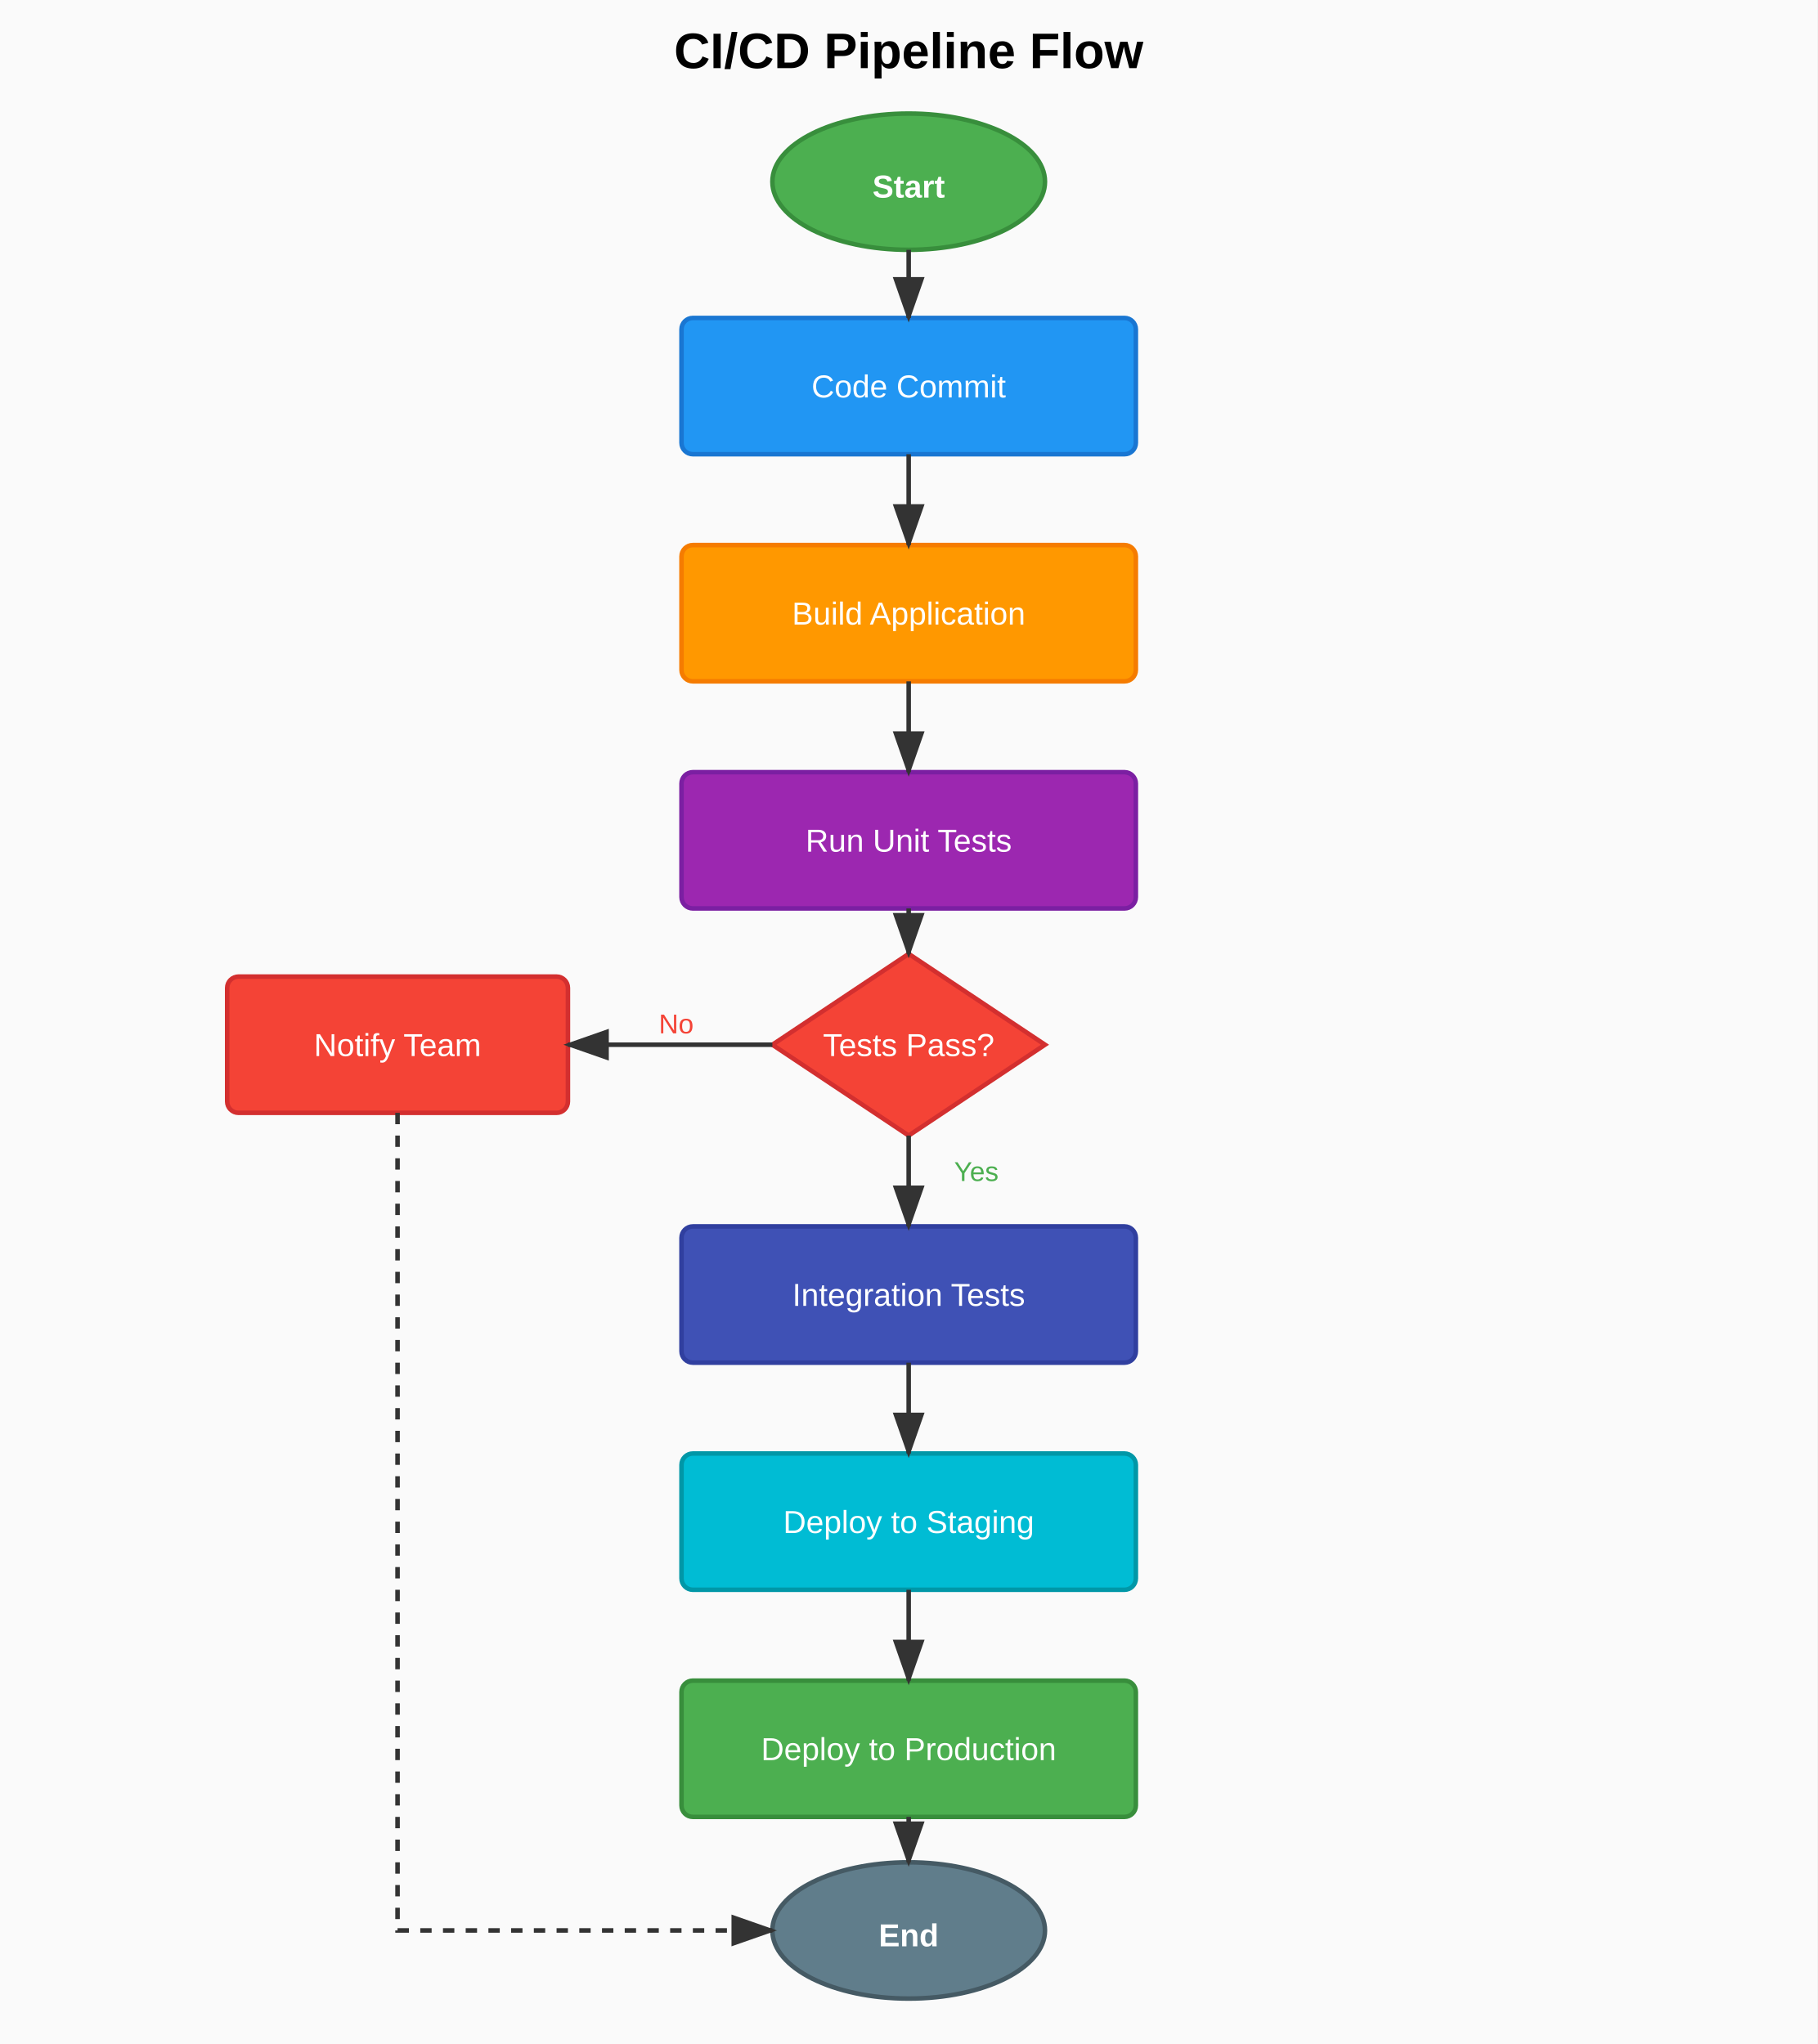
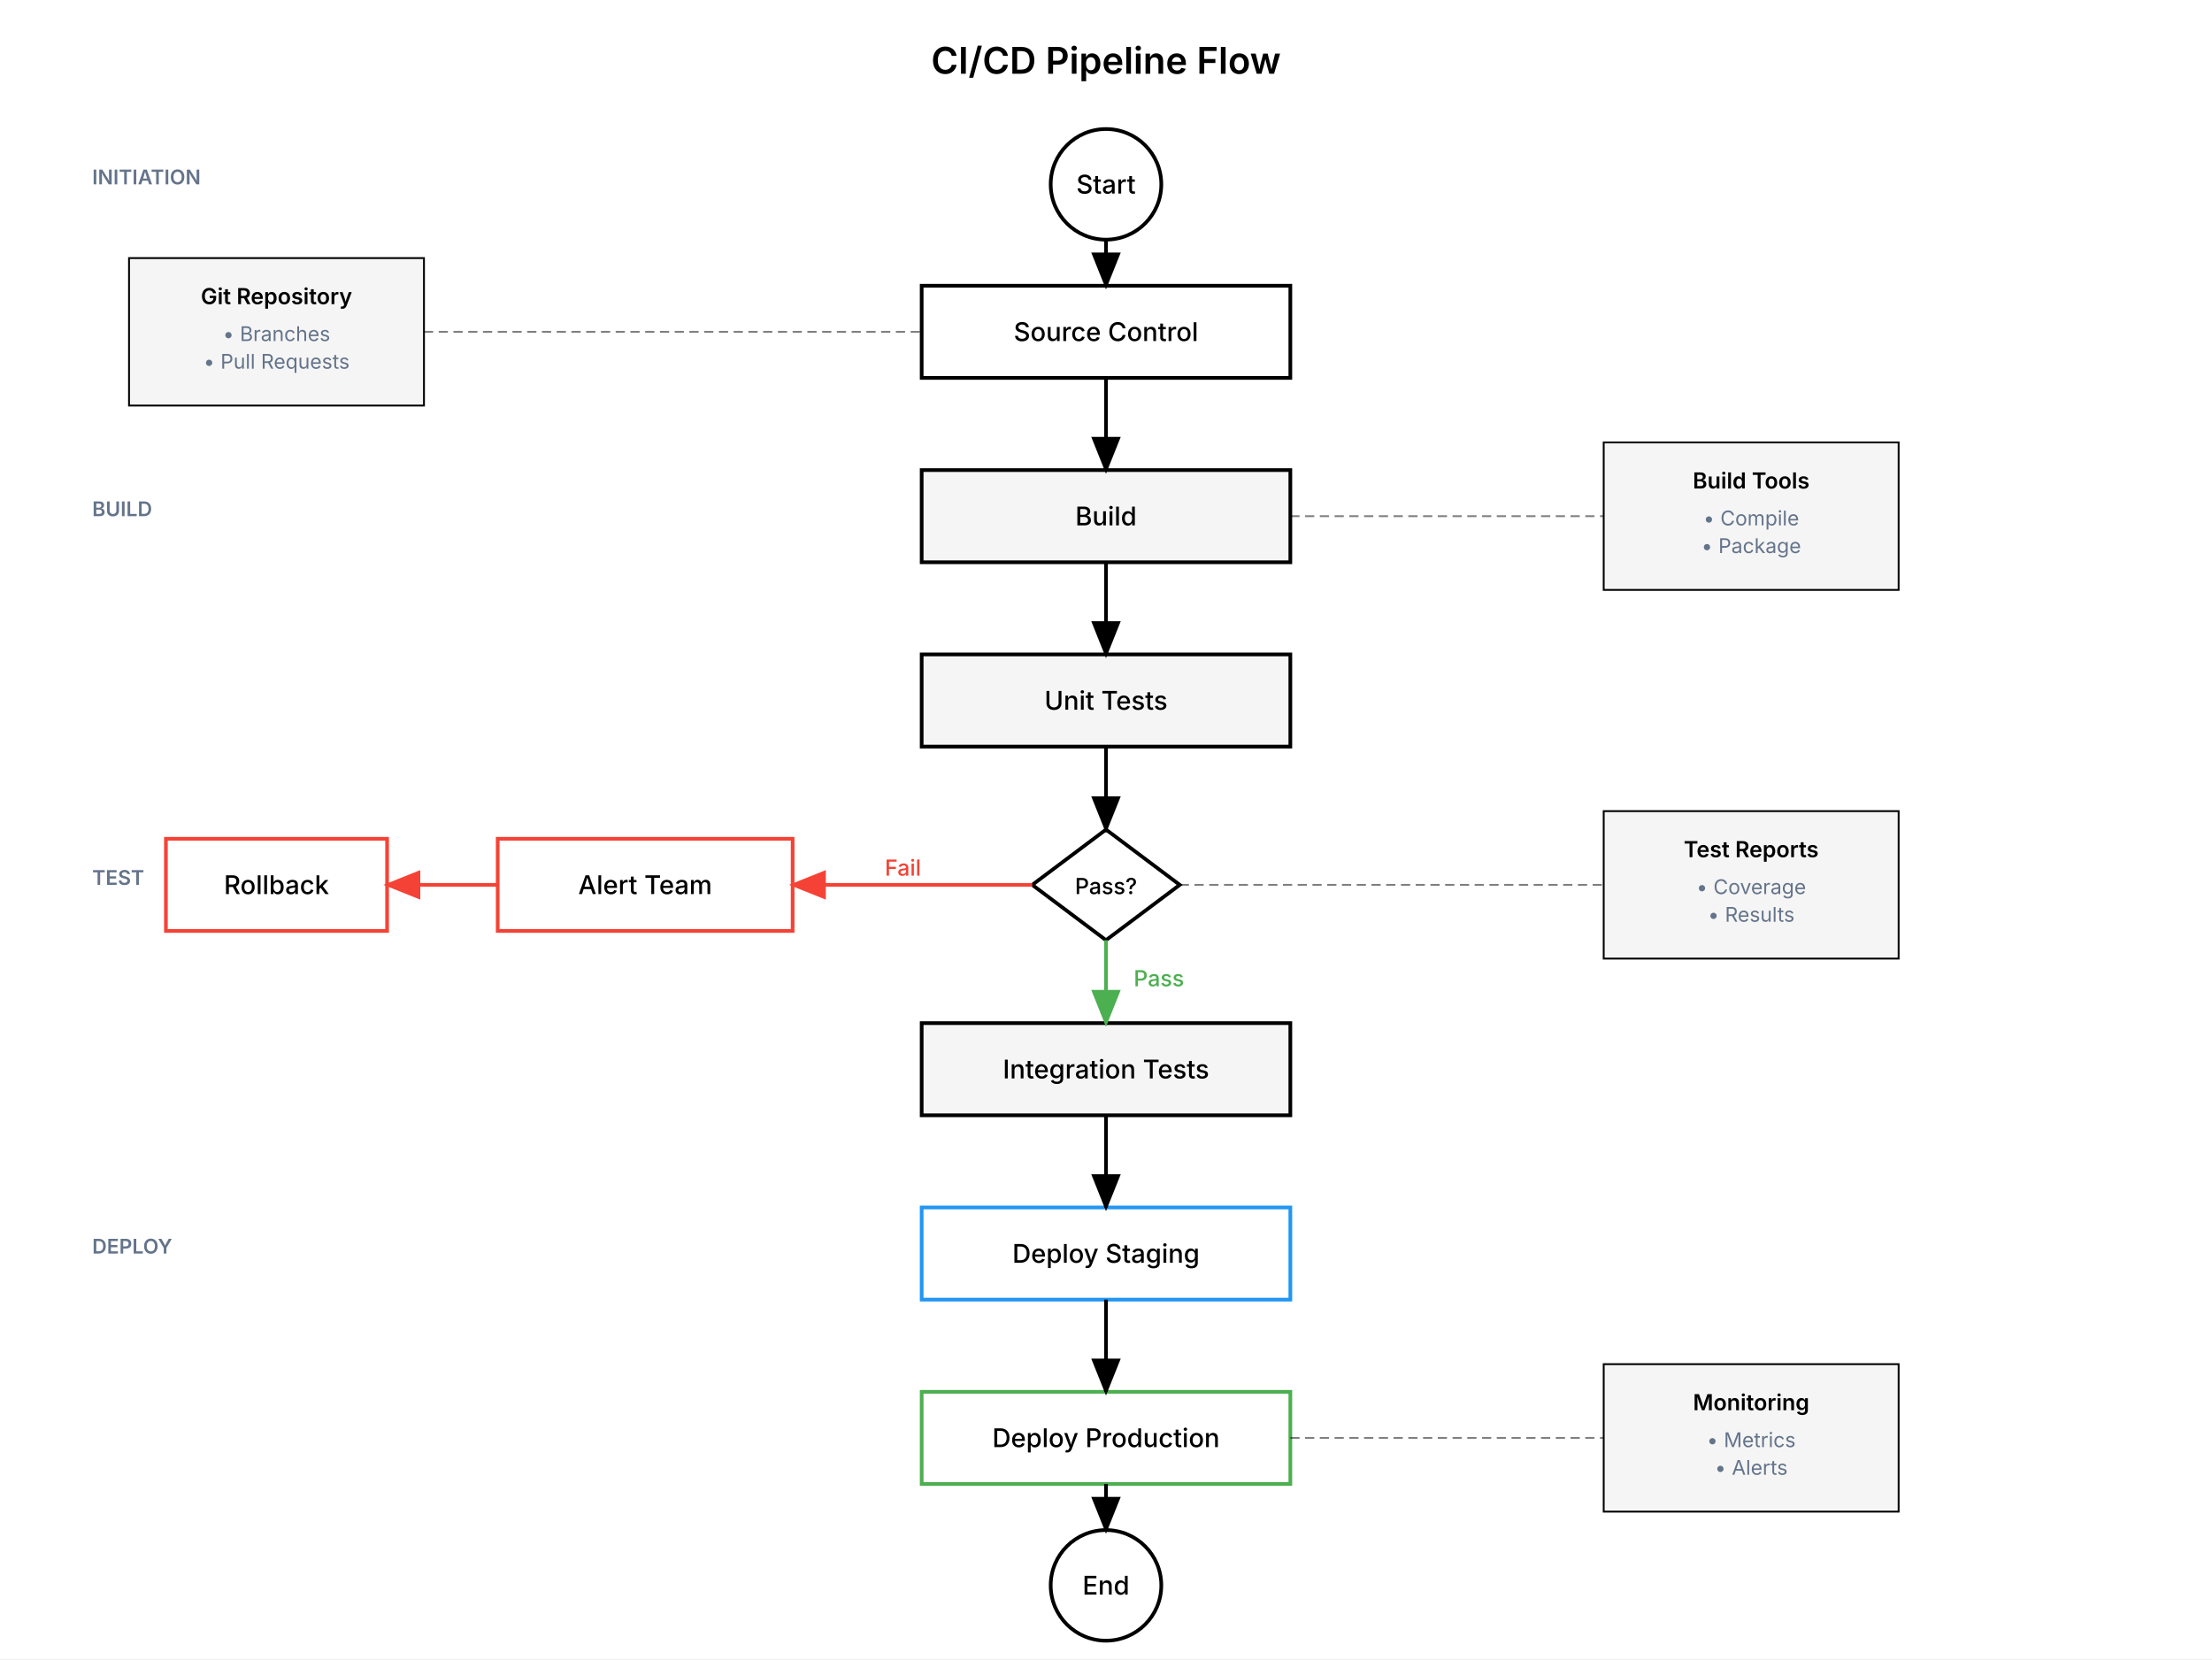
- <svg xmlns="http://www.w3.org/2000/svg" width="800" height="900">
-   <rect width="800" height="900" fill="#fafafa" />
-   <text x="400" y="30" text-anchor="middle" font-family="Arial, sans-serif" font-size="22" font-weight="bold">CI/CD Pipeline Flow</text>
-   <ellipse cx="400" cy="80" rx="60" ry="30" fill="#4caf50" stroke="#388e3c" stroke-width="2" />
-   <text x="400" y="87" text-anchor="middle" font-family="Arial, sans-serif" font-size="14" fill="white" font-weight="bold">Start</text>
-   <rect x="300" y="140" width="200" height="60" fill="#2196f3" stroke="#1976d2" stroke-width="2" rx="5" />
-   <text x="400" y="175" text-anchor="middle" font-family="Arial, sans-serif" font-size="14" fill="white">Code Commit</text>
-   <rect x="300" y="240" width="200" height="60" fill="#ff9800" stroke="#f57c00" stroke-width="2" rx="5" />
-   <text x="400" y="275" text-anchor="middle" font-family="Arial, sans-serif" font-size="14" fill="white">Build Application</text>
-   <rect x="300" y="340" width="200" height="60" fill="#9c27b0" stroke="#7b1fa2" stroke-width="2" rx="5" />
-   <text x="400" y="375" text-anchor="middle" font-family="Arial, sans-serif" font-size="14" fill="white">Run Unit Tests</text>
-   <g transform="translate(400, 460)">
-     <path d="M 0 -40 L 60 0 L 0 40 L -60 0 Z" fill="#f44336" stroke="#d32f2f" stroke-width="2" />
-     <text x="0" y="5" text-anchor="middle" font-family="Arial, sans-serif" font-size="14" fill="white">Tests Pass?</text>
+ <svg xmlns="http://www.w3.org/2000/svg" viewBox="0 0 1200 900">
+   <rect width="1200" height="900" fill="#FFFFFF" />
+   <text x="600" y="40" text-anchor="middle" font-family="Inter, system-ui, sans-serif" font-size="20" font-weight="600" fill="#000000">CI/CD Pipeline Flow</text>
+   <g transform="translate(600, 100)">
+     <circle r="30" fill="#FFFFFF" stroke="#000000" stroke-width="2" />
+     <text y="5" text-anchor="middle" font-family="Inter, system-ui, sans-serif" font-size="14" font-weight="500" fill="#000000">Start</text>
  </g>
-   <rect x="300" y="540" width="200" height="60" fill="#3f51b5" stroke="#303f9f" stroke-width="2" rx="5" />
-   <text x="400" y="575" text-anchor="middle" font-family="Arial, sans-serif" font-size="14" fill="white">Integration Tests</text>
-   <rect x="300" y="640" width="200" height="60" fill="#00bcd4" stroke="#0097a7" stroke-width="2" rx="5" />
-   <text x="400" y="675" text-anchor="middle" font-family="Arial, sans-serif" font-size="14" fill="white">Deploy to Staging</text>
-   <rect x="300" y="740" width="200" height="60" fill="#4caf50" stroke="#388e3c" stroke-width="2" rx="5" />
-   <text x="400" y="775" text-anchor="middle" font-family="Arial, sans-serif" font-size="14" fill="white">Deploy to Production</text>
-   <ellipse cx="400" cy="850" rx="60" ry="30" fill="#607d8b" stroke="#455a64" stroke-width="2" />
-   <text x="400" y="857" text-anchor="middle" font-family="Arial, sans-serif" font-size="14" fill="white" font-weight="bold">End</text>
-   <rect x="100" y="430" width="150" height="60" fill="#f44336" stroke="#d32f2f" stroke-width="2" rx="5" />
-   <text x="175" y="465" text-anchor="middle" font-family="Arial, sans-serif" font-size="14" fill="white">Notify Team</text>
+   <g transform="translate(600, 180)">
+     <rect x="-100" y="-25" width="200" height="50" fill="#FFFFFF" stroke="#000000" stroke-width="2" />
+     <text y="5" text-anchor="middle" font-family="Inter, system-ui, sans-serif" font-size="14" font-weight="500" fill="#000000">Source Control</text>
+   </g>
+   <g transform="translate(600, 280)">
+     <rect x="-100" y="-25" width="200" height="50" fill="#F5F5F5" stroke="#000000" stroke-width="2" />
+     <text y="5" text-anchor="middle" font-family="Inter, system-ui, sans-serif" font-size="14" font-weight="500" fill="#000000">Build</text>
+   </g>
+   <g transform="translate(600, 380)">
+     <rect x="-100" y="-25" width="200" height="50" fill="#F5F5F5" stroke="#000000" stroke-width="2" />
+     <text y="5" text-anchor="middle" font-family="Inter, system-ui, sans-serif" font-size="14" font-weight="500" fill="#000000">Unit Tests</text>
+   </g>
+   <g transform="translate(600, 480)">
+     <path d="M 0 -30 L 40 0 L 0 30 L -40 0 Z" fill="#FFFFFF" stroke="#000000" stroke-width="2" />
+     <text y="5" text-anchor="middle" font-family="Inter, system-ui, sans-serif" font-size="12" font-weight="500" fill="#000000">Pass?</text>
+   </g>
+   <g transform="translate(600, 580)">
+     <rect x="-100" y="-25" width="200" height="50" fill="#F5F5F5" stroke="#000000" stroke-width="2" />
+     <text y="5" text-anchor="middle" font-family="Inter, system-ui, sans-serif" font-size="14" font-weight="500" fill="#000000">Integration Tests</text>
+   </g>
+   <g transform="translate(600, 680)">
+     <rect x="-100" y="-25" width="200" height="50" fill="#FFFFFF" stroke="#2196F3" stroke-width="2" />
+     <text y="5" text-anchor="middle" font-family="Inter, system-ui, sans-serif" font-size="14" font-weight="500" fill="#000000">Deploy Staging</text>
+   </g>
+   <g transform="translate(600, 780)">
+     <rect x="-100" y="-25" width="200" height="50" fill="#FFFFFF" stroke="#4CAF50" stroke-width="2" />
+     <text y="5" text-anchor="middle" font-family="Inter, system-ui, sans-serif" font-size="14" font-weight="500" fill="#000000">Deploy Production</text>
+   </g>
+   <g transform="translate(600, 860)">
+     <circle r="30" fill="#FFFFFF" stroke="#000000" stroke-width="2" />
+     <text y="5" text-anchor="middle" font-family="Inter, system-ui, sans-serif" font-size="14" font-weight="500" fill="#000000">End</text>
+   </g>
+   <g transform="translate(350, 480)">
+     <rect x="-80" y="-25" width="160" height="50" fill="#FFFFFF" stroke="#F44336" stroke-width="2" />
+     <text y="5" text-anchor="middle" font-family="Inter, system-ui, sans-serif" font-size="14" font-weight="500" fill="#000000">Alert Team</text>
+   </g>
+   <g transform="translate(150, 480)">
+     <rect x="-60" y="-25" width="120" height="50" fill="#FFFFFF" stroke="#F44336" stroke-width="2" />
+     <text y="5" text-anchor="middle" font-family="Inter, system-ui, sans-serif" font-size="14" font-weight="500" fill="#000000">Rollback</text>
+   </g>
+   <g transform="translate(150, 180)">
+     <rect x="-80" y="-40" width="160" height="80" fill="#F5F5F5" stroke="#000000" stroke-width="1" />
+     <text y="-15" text-anchor="middle" font-family="Inter, system-ui, sans-serif" font-size="12" font-weight="600" fill="#000000">Git Repository</text>
+     <text y="5" text-anchor="middle" font-family="Inter, system-ui, sans-serif" font-size="11" fill="#64748B">• Branches</text>
+     <text y="20" text-anchor="middle" font-family="Inter, system-ui, sans-serif" font-size="11" fill="#64748B">• Pull Requests</text>
+   </g>
+   <g transform="translate(950, 280)">
+     <rect x="-80" y="-40" width="160" height="80" fill="#F5F5F5" stroke="#000000" stroke-width="1" />
+     <text y="-15" text-anchor="middle" font-family="Inter, system-ui, sans-serif" font-size="12" font-weight="600" fill="#000000">Build Tools</text>
+     <text y="5" text-anchor="middle" font-family="Inter, system-ui, sans-serif" font-size="11" fill="#64748B">• Compile</text>
+     <text y="20" text-anchor="middle" font-family="Inter, system-ui, sans-serif" font-size="11" fill="#64748B">• Package</text>
+   </g>
+   <g transform="translate(950, 480)">
+     <rect x="-80" y="-40" width="160" height="80" fill="#F5F5F5" stroke="#000000" stroke-width="1" />
+     <text y="-15" text-anchor="middle" font-family="Inter, system-ui, sans-serif" font-size="12" font-weight="600" fill="#000000">Test Reports</text>
+     <text y="5" text-anchor="middle" font-family="Inter, system-ui, sans-serif" font-size="11" fill="#64748B">• Coverage</text>
+     <text y="20" text-anchor="middle" font-family="Inter, system-ui, sans-serif" font-size="11" fill="#64748B">• Results</text>
+   </g>
+   <g transform="translate(950, 780)">
+     <rect x="-80" y="-40" width="160" height="80" fill="#F5F5F5" stroke="#000000" stroke-width="1" />
+     <text y="-15" text-anchor="middle" font-family="Inter, system-ui, sans-serif" font-size="12" font-weight="600" fill="#000000">Monitoring</text>
+     <text y="5" text-anchor="middle" font-family="Inter, system-ui, sans-serif" font-size="11" fill="#64748B">• Metrics</text>
+     <text y="20" text-anchor="middle" font-family="Inter, system-ui, sans-serif" font-size="11" fill="#64748B">• Alerts</text>
+   </g>
  <defs>
-     <marker id="arrowhead" markerWidth="10" markerHeight="7" refX="9" refY="3.5" orient="auto">
-       <polygon points="0 0, 10 3.5, 0 7" fill="#333" />
+     <marker id="arrowhead" markerWidth="10" markerHeight="8" refX="9" refY="4" orient="auto" markerUnits="strokeWidth">
+       <path d="M 0 0 L 10 4 L 0 8 Z" fill="#000000" />
+     </marker>
+     <marker id="arrowhead-red" markerWidth="10" markerHeight="8" refX="9" refY="4" orient="auto" markerUnits="strokeWidth">
+       <path d="M 0 0 L 10 4 L 0 8 Z" fill="#F44336" />
+     </marker>
+     <marker id="arrowhead-green" markerWidth="10" markerHeight="8" refX="9" refY="4" orient="auto" markerUnits="strokeWidth">
+       <path d="M 0 0 L 10 4 L 0 8 Z" fill="#4CAF50" />
    </marker>
  </defs>
-   <line x1="400" y1="110" x2="400" y2="140" stroke="#333" stroke-width="2" marker-end="url(#arrowhead)" />
-   <line x1="400" y1="200" x2="400" y2="240" stroke="#333" stroke-width="2" marker-end="url(#arrowhead)" />
-   <line x1="400" y1="300" x2="400" y2="340" stroke="#333" stroke-width="2" marker-end="url(#arrowhead)" />
-   <line x1="400" y1="400" x2="400" y2="420" stroke="#333" stroke-width="2" marker-end="url(#arrowhead)" />
-   <line x1="400" y1="500" x2="400" y2="540" stroke="#333" stroke-width="2" marker-end="url(#arrowhead)" />
-   <text x="420" y="520" font-family="Arial, sans-serif" font-size="12" fill="#4caf50">Yes</text>
-   <line x1="340" y1="460" x2="250" y2="460" stroke="#333" stroke-width="2" marker-end="url(#arrowhead)" />
-   <text x="290" y="455" font-family="Arial, sans-serif" font-size="12" fill="#f44336">No</text>
-   <line x1="400" y1="600" x2="400" y2="640" stroke="#333" stroke-width="2" marker-end="url(#arrowhead)" />
-   <line x1="400" y1="700" x2="400" y2="740" stroke="#333" stroke-width="2" marker-end="url(#arrowhead)" />
-   <line x1="400" y1="800" x2="400" y2="820" stroke="#333" stroke-width="2" marker-end="url(#arrowhead)" />
-   <path d="M 175 490 L 175 850 L 340 850" stroke="#333" stroke-width="2" fill="none" marker-end="url(#arrowhead)" stroke-dasharray="5,5" />
+   <line x1="600" y1="130" x2="600" y2="155" stroke="#000000" stroke-width="2" marker-end="url(#arrowhead)" />
+   <line x1="600" y1="205" x2="600" y2="255" stroke="#000000" stroke-width="2" marker-end="url(#arrowhead)" />
+   <line x1="600" y1="305" x2="600" y2="355" stroke="#000000" stroke-width="2" marker-end="url(#arrowhead)" />
+   <line x1="600" y1="405" x2="600" y2="450" stroke="#000000" stroke-width="2" marker-end="url(#arrowhead)" />
+   <line x1="600" y1="510" x2="600" y2="555" stroke="#4CAF50" stroke-width="2" marker-end="url(#arrowhead-green)" />
+   <text x="615" y="535" font-family="Inter, system-ui, sans-serif" font-size="12" font-weight="500" fill="#4CAF50">Pass</text>
+   <path d="M 560 480 L 430 480" stroke="#F44336" stroke-width="2" marker-end="url(#arrowhead-red)" />
+   <text x="480" y="475" font-family="Inter, system-ui, sans-serif" font-size="12" font-weight="500" fill="#F44336">Fail</text>
+   <line x1="270" y1="480" x2="210" y2="480" stroke="#F44336" stroke-width="2" marker-end="url(#arrowhead-red)" />
+   <line x1="600" y1="605" x2="600" y2="655" stroke="#000000" stroke-width="2" marker-end="url(#arrowhead)" />
+   <line x1="600" y1="705" x2="600" y2="755" stroke="#000000" stroke-width="2" marker-end="url(#arrowhead)" />
+   <line x1="600" y1="805" x2="600" y2="830" stroke="#000000" stroke-width="2" marker-end="url(#arrowhead)" />
+   <path d="M 230 180 L 500 180" stroke="#000000" stroke-width="1" stroke-dasharray="5,3" opacity="0.5" />
+   <path d="M 700 280 L 870 280" stroke="#000000" stroke-width="1" stroke-dasharray="5,3" opacity="0.5" />
+   <path d="M 640 480 L 870 480" stroke="#000000" stroke-width="1" stroke-dasharray="5,3" opacity="0.5" />
+   <path d="M 700 780 L 870 780" stroke="#000000" stroke-width="1" stroke-dasharray="5,3" opacity="0.5" />
+   <text x="50" y="100" font-family="Inter, system-ui, sans-serif" font-size="11" font-weight="600" fill="#64748B">INITIATION</text>
+   <text x="50" y="280" font-family="Inter, system-ui, sans-serif" font-size="11" font-weight="600" fill="#64748B">BUILD</text>
+   <text x="50" y="480" font-family="Inter, system-ui, sans-serif" font-size="11" font-weight="600" fill="#64748B">TEST</text>
+   <text x="50" y="680" font-family="Inter, system-ui, sans-serif" font-size="11" font-weight="600" fill="#64748B">DEPLOY</text>
</svg>
